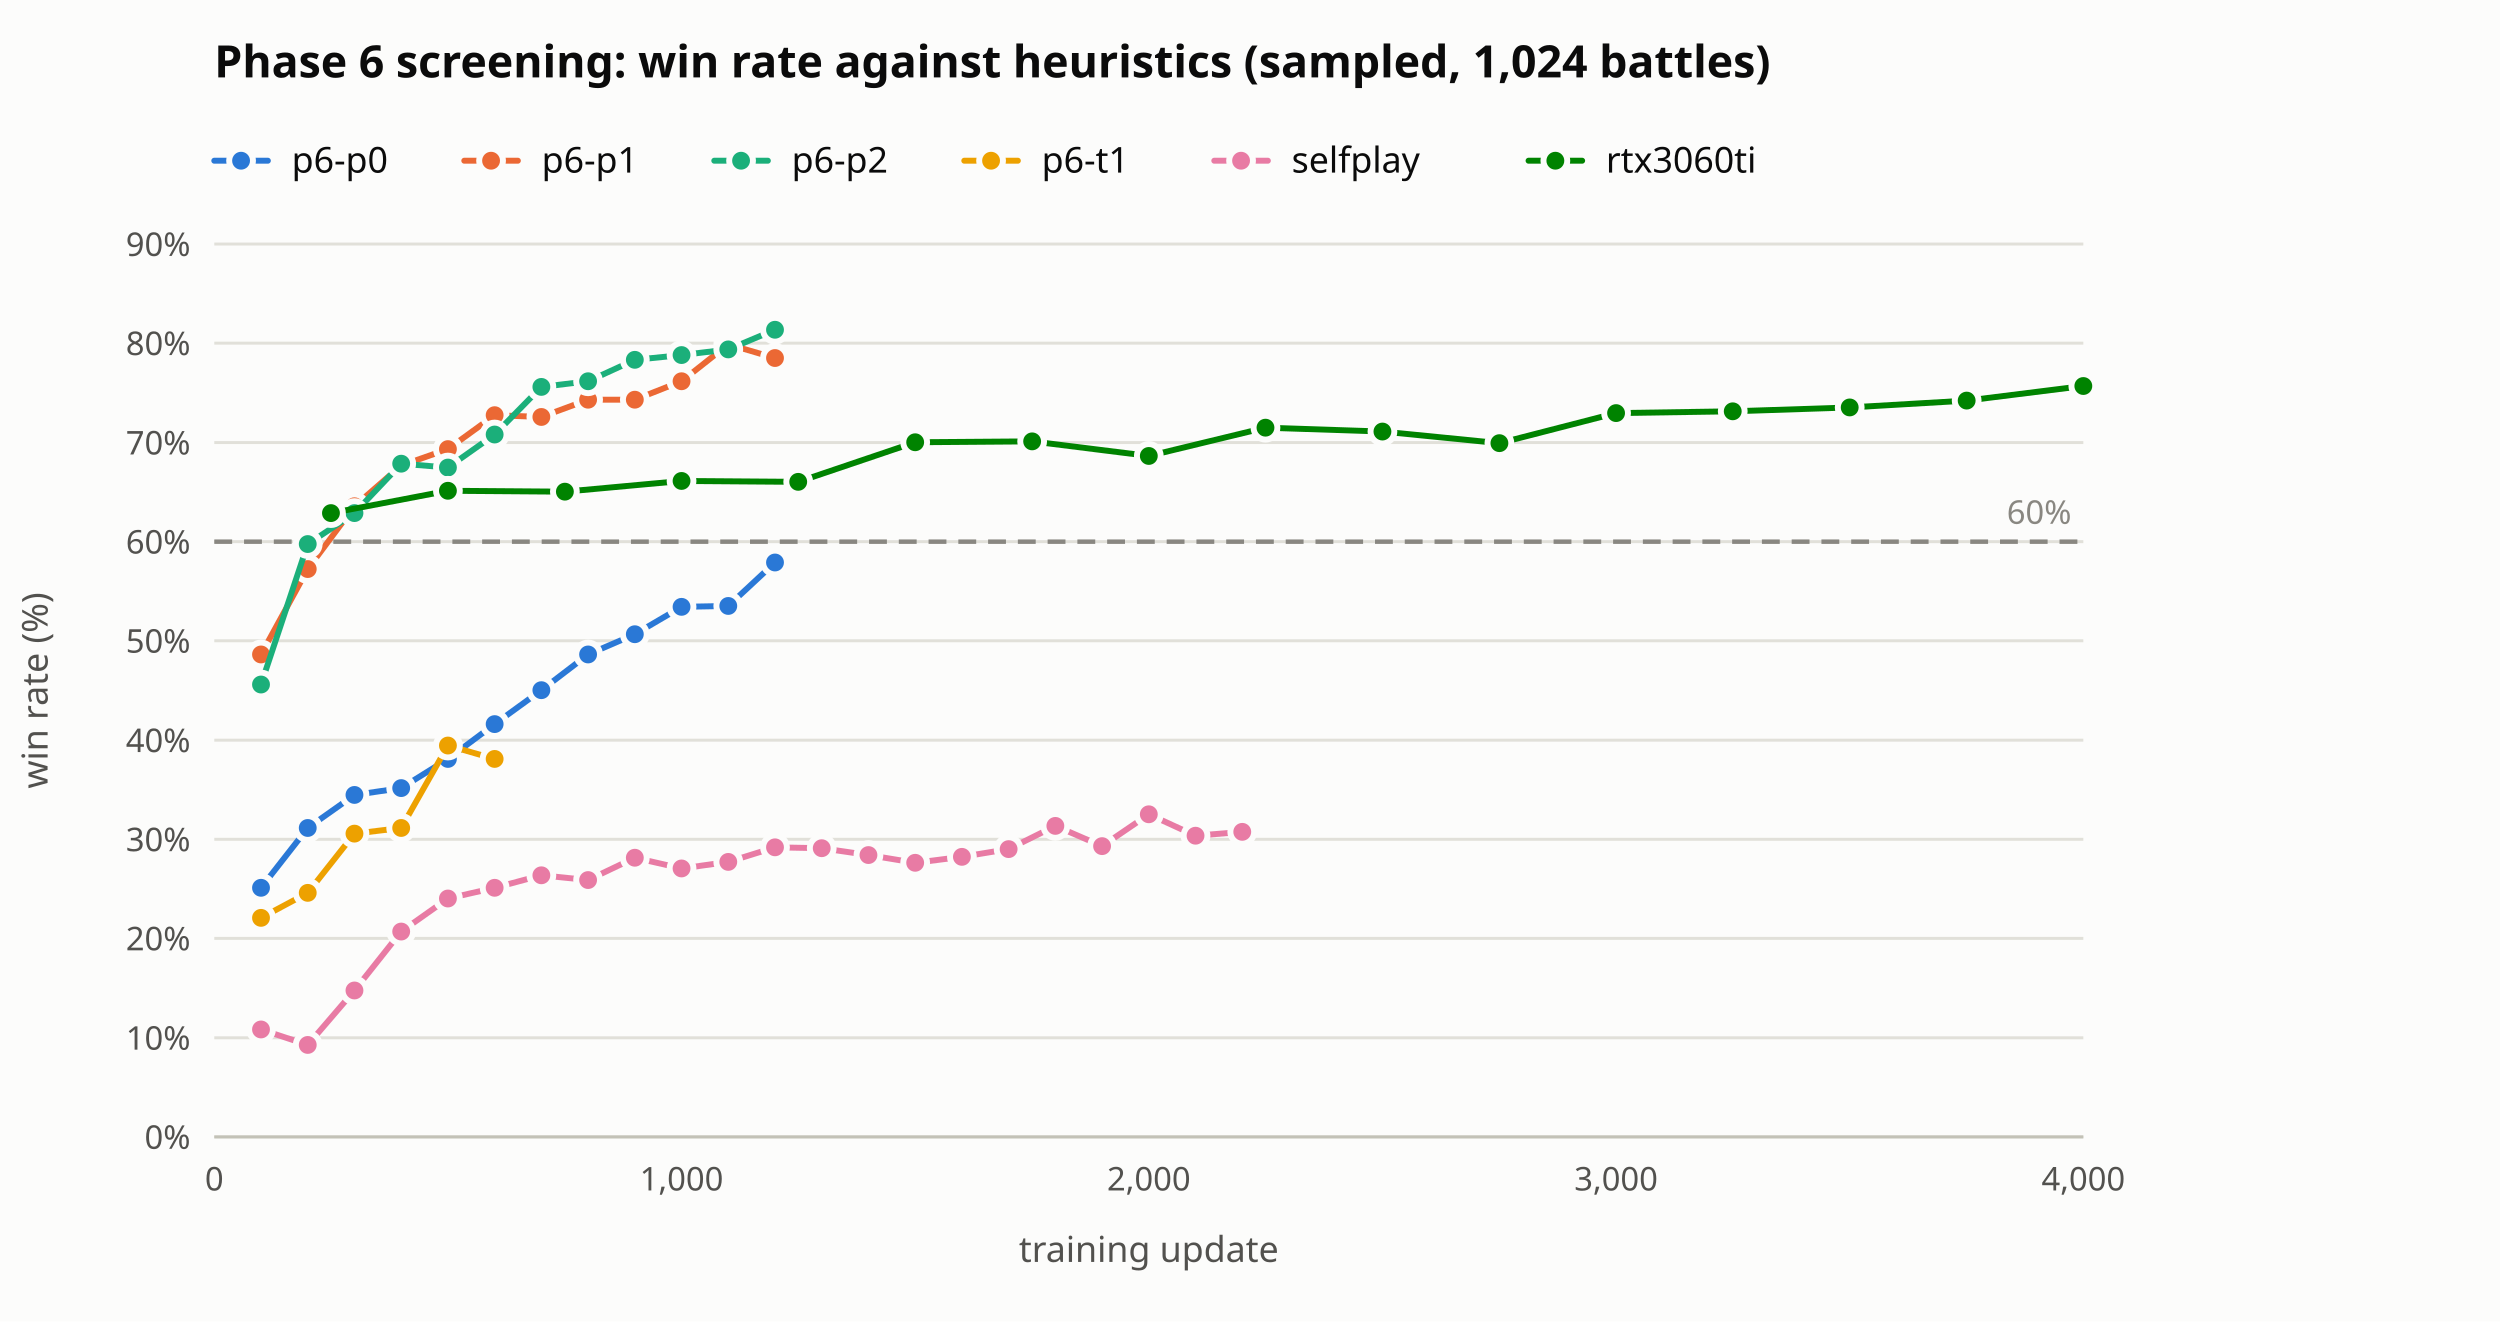
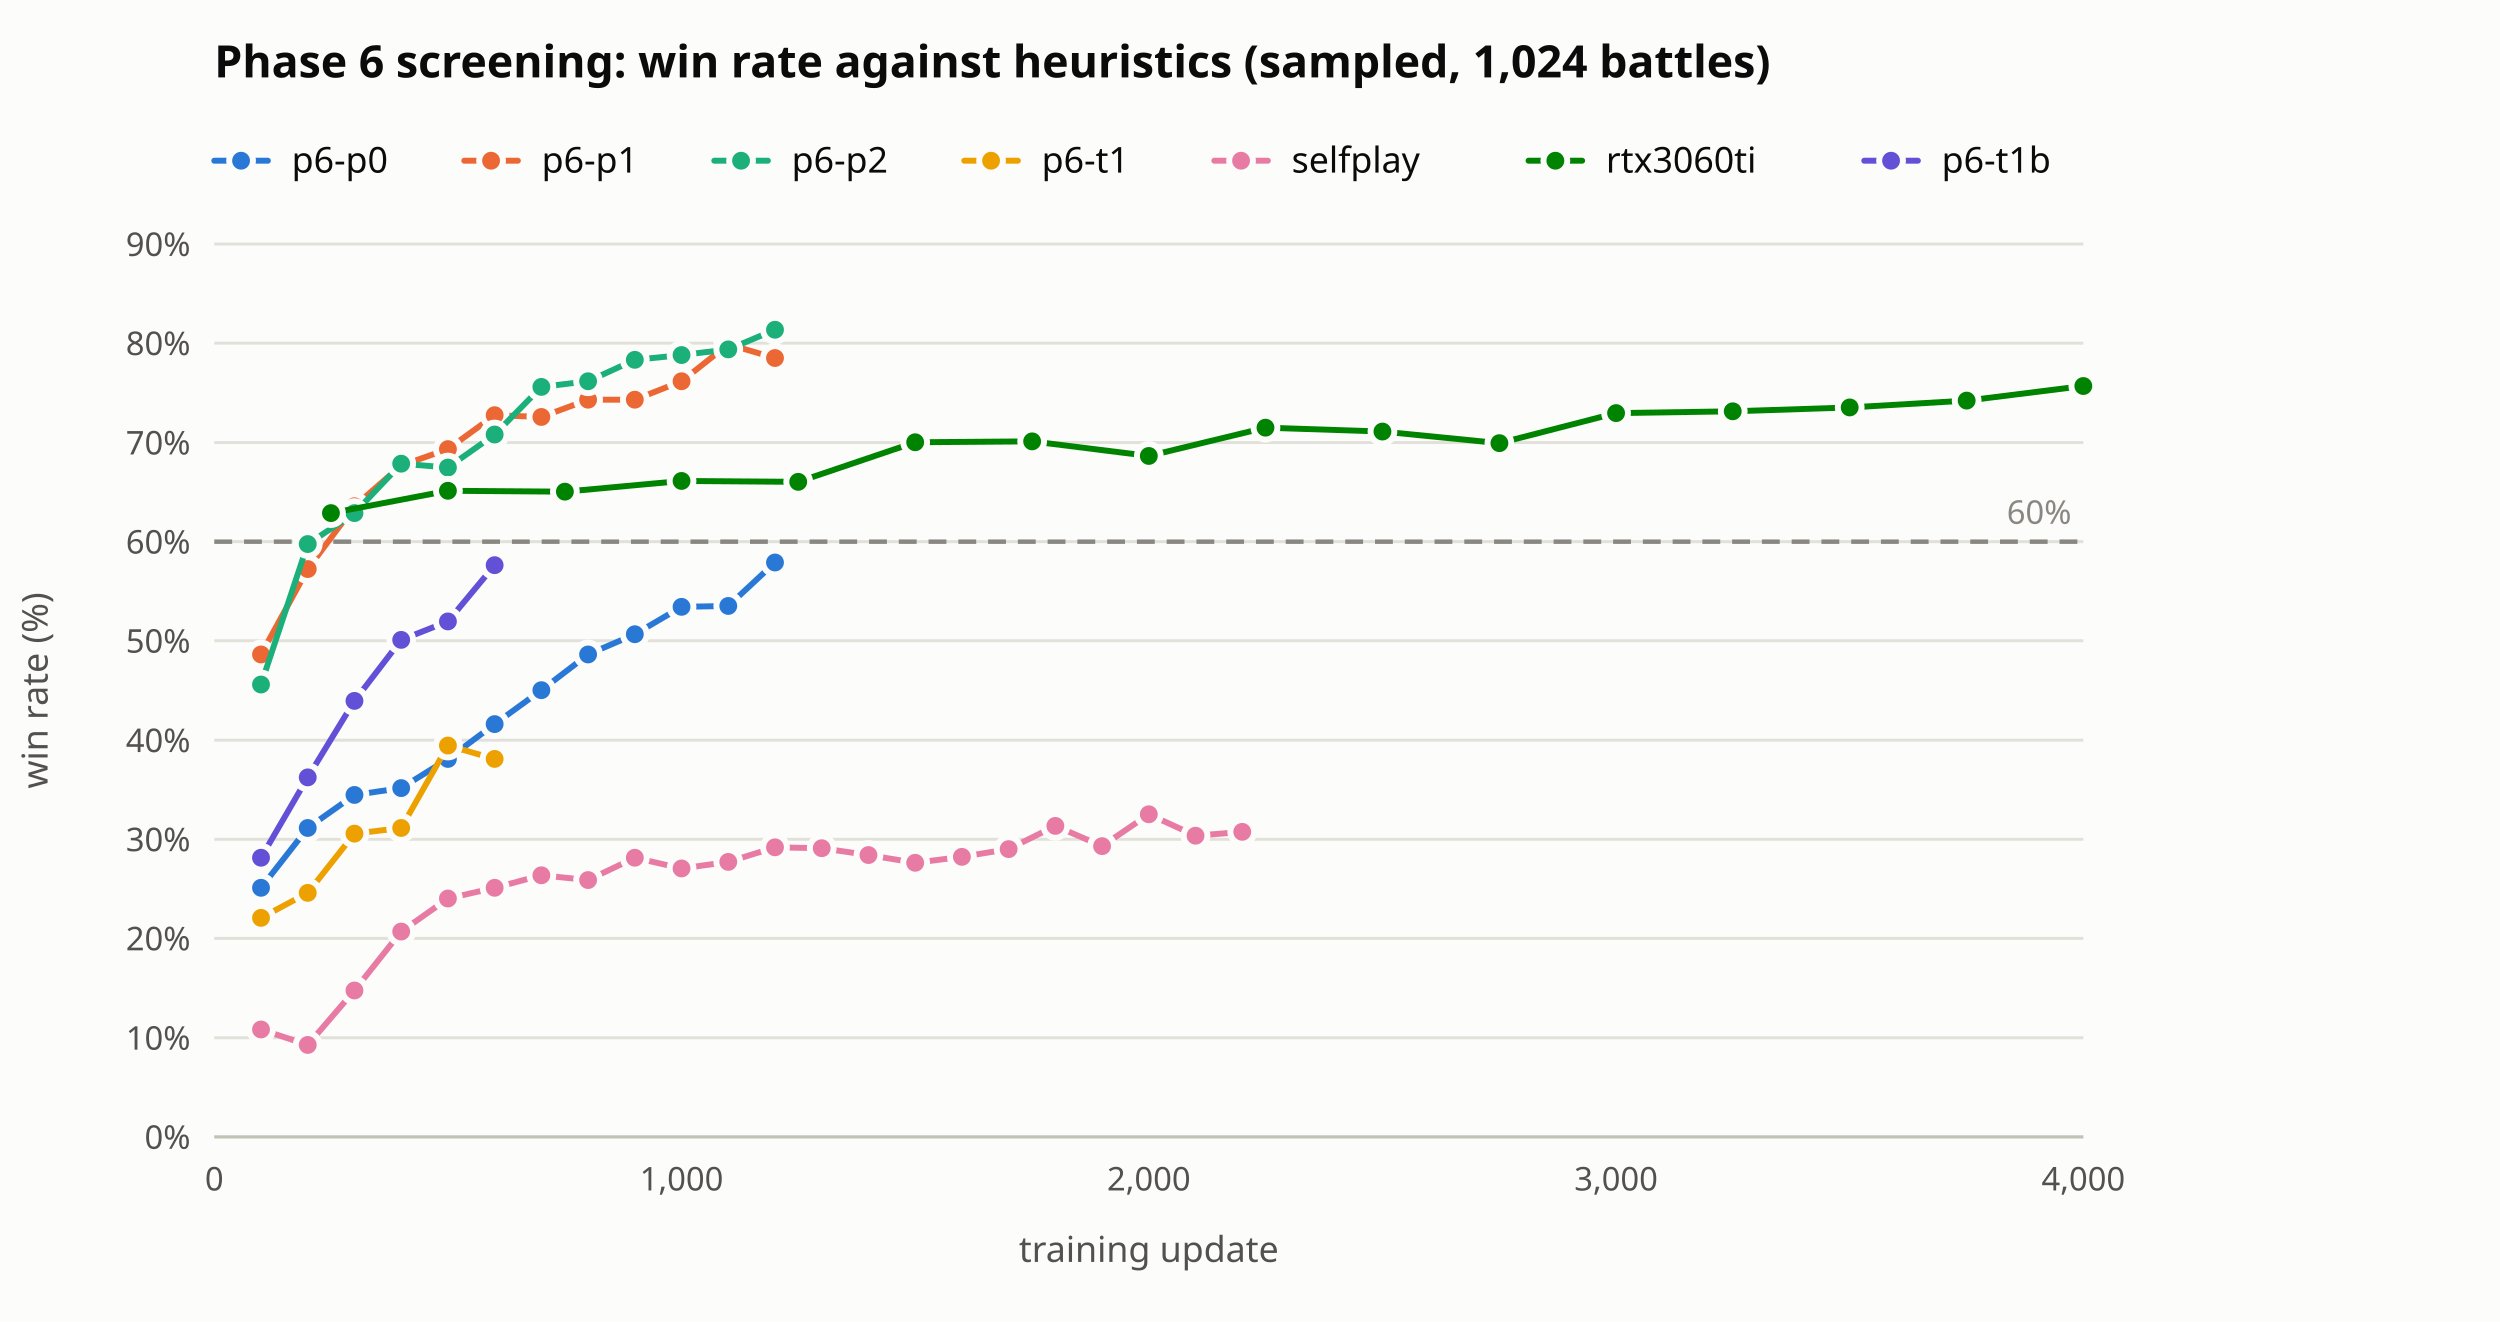
<svg xmlns="http://www.w3.org/2000/svg" width="840" height="444" viewBox="0 0 840 444" role="img">
  <style>text { font-family: system-ui, "Segoe UI", sans-serif; } .line { fill: none; stroke-width: 2; stroke-linecap: round; stroke-linejoin: round; } .train { fill: none; stroke-width: 1.25; stroke-linecap: round; stroke-linejoin: round; opacity: 0.5; } .surface { fill: #fcfcfb; } .primary { fill: #0b0b0b; } .secondary { fill: #52514e; } .muted { fill: #898781; } .grid { stroke: #e1e0d9; stroke-width: 1; } .axis { stroke: #c3c2b7; stroke-width: 1; } .ring { stroke: #fcfcfb; stroke-width: 2; } .ref { stroke: #898781; stroke-width: 1.5; stroke-dasharray: 6 4; } .k0 { stroke: #2a78d6; } .f0 { fill: #2a78d6; } .k1 { stroke: #eb6834; } .f1 { fill: #eb6834; } .k2 { stroke: #1baf7a; } .f2 { fill: #1baf7a; } .k3 { stroke: #eda100; } .f3 { fill: #eda100; } .k4 { stroke: #e87ba4; } .f4 { fill: #e87ba4; } .k5 { stroke: #008300; } .f5 { fill: #008300; } .k6 { stroke: #6250d6; } .f6 { fill: #6250d6; } .k7 { stroke: #e34948; } .f7 { fill: #e34948; } @media (prefers-color-scheme: dark) { .surface { fill: #1a1a19; } .primary { fill: #f0efec; } .secondary { fill: #c3c2b7; } .muted { fill: #898781; } .grid { stroke: #2c2c2a; stroke-width: 1; } .axis { stroke: #383835; stroke-width: 1; } .ring { stroke: #1a1a19; stroke-width: 2; } .ref { stroke: #898781; stroke-width: 1.5; stroke-dasharray: 6 4; } .k0 { stroke: #3987e5; } .f0 { fill: #3987e5; } .k1 { stroke: #d95926; } .f1 { fill: #d95926; } .k2 { stroke: #199e70; } .f2 { fill: #199e70; } .k3 { stroke: #c98500; } .f3 { fill: #c98500; } .k4 { stroke: #d55181; } .f4 { fill: #d55181; } .k5 { stroke: #0ca30c; } .f5 { fill: #0ca30c; } .k6 { stroke: #9085e9; } .f6 { fill: #9085e9; } .k7 { stroke: #e66767; } .f7 { fill: #e66767; } }</style>
  <rect width="840" height="444" class="surface" />
  <text x="72" y="26" font-size="15" font-weight="600" class="primary">Phase 6 screening: win rate against heuristics (sampled, 1,024 battles)</text>
  <line x1="72" y1="54" x2="90" y2="54" class="line k0" />
  <circle cx="81" cy="54" r="4" class="f0 ring" />
  <text x="98" y="58" font-size="12" class="primary">p6-p0</text>
  <line x1="156.0" y1="54" x2="174.0" y2="54" class="line k1" />
  <circle cx="165.0" cy="54" r="4" class="f1 ring" />
  <text x="182.0" y="58" font-size="12" class="primary">p6-p1</text>
  <line x1="240.0" y1="54" x2="258.0" y2="54" class="line k2" />
  <circle cx="249.0" cy="54" r="4" class="f2 ring" />
  <text x="266.0" y="58" font-size="12" class="primary">p6-p2</text>
  <line x1="324.0" y1="54" x2="342.0" y2="54" class="line k3" />
  <circle cx="333.0" cy="54" r="4" class="f3 ring" />
  <text x="350.0" y="58" font-size="12" class="primary">p6-t1</text>
  <line x1="408.0" y1="54" x2="426.0" y2="54" class="line k4" />
  <circle cx="417.0" cy="54" r="4" class="f4 ring" />
  <text x="434.0" y="58" font-size="12" class="primary">selfplay</text>
  <line x1="513.6" y1="54" x2="531.6" y2="54" class="line k5" />
  <circle cx="522.6" cy="54" r="4" class="f5 ring" />
  <text x="539.6" y="58" font-size="12" class="primary">rtx3060ti</text>
+   <line x1="626.4" y1="54" x2="644.4" y2="54" class="line k6" />
+   <circle cx="635.4" cy="54" r="4" class="f6 ring" />
+   <text x="652.4" y="58" font-size="12" class="primary">p6-t1b</text>
  <line x1="72" y1="382.0" x2="700" y2="382.0" class="grid" />
  <text x="64" y="386.0" font-size="11" text-anchor="end" class="secondary">0%</text>
  <line x1="72" y1="348.7" x2="700" y2="348.7" class="grid" />
  <text x="64" y="352.7" font-size="11" text-anchor="end" class="secondary">10%</text>
  <line x1="72" y1="315.3" x2="700" y2="315.3" class="grid" />
  <text x="64" y="319.3" font-size="11" text-anchor="end" class="secondary">20%</text>
  <line x1="72" y1="282.0" x2="700" y2="282.0" class="grid" />
  <text x="64" y="286.0" font-size="11" text-anchor="end" class="secondary">30%</text>
  <line x1="72" y1="248.7" x2="700" y2="248.7" class="grid" />
  <text x="64" y="252.7" font-size="11" text-anchor="end" class="secondary">40%</text>
  <line x1="72" y1="215.3" x2="700" y2="215.3" class="grid" />
  <text x="64" y="219.3" font-size="11" text-anchor="end" class="secondary">50%</text>
  <line x1="72" y1="182.0" x2="700" y2="182.0" class="grid" />
  <text x="64" y="186.0" font-size="11" text-anchor="end" class="secondary">60%</text>
  <line x1="72" y1="148.7" x2="700" y2="148.7" class="grid" />
  <text x="64" y="152.7" font-size="11" text-anchor="end" class="secondary">70%</text>
  <line x1="72" y1="115.3" x2="700" y2="115.3" class="grid" />
  <text x="64" y="119.3" font-size="11" text-anchor="end" class="secondary">80%</text>
  <line x1="72" y1="82.0" x2="700" y2="82.0" class="grid" />
  <text x="64" y="86.0" font-size="11" text-anchor="end" class="secondary">90%</text>
  <line x1="72" y1="182.0" x2="700" y2="182.0" class="ref" />
  <text x="696" y="176.0" font-size="11" text-anchor="end" class="muted">60%</text>
  <text x="72.0" y="400" font-size="11" text-anchor="middle" class="secondary">0</text>
  <text x="229.0" y="400" font-size="11" text-anchor="middle" class="secondary">1,000</text>
  <text x="386.0" y="400" font-size="11" text-anchor="middle" class="secondary">2,000</text>
  <text x="543.0" y="400" font-size="11" text-anchor="middle" class="secondary">3,000</text>
  <text x="700.0" y="400" font-size="11" text-anchor="middle" class="secondary">4,000</text>
  <line x1="72" y1="382" x2="700" y2="382" class="axis" />
  <text x="386.0" y="424" font-size="12" text-anchor="middle" class="secondary">training update</text>
  <text transform="translate(16 232.0) rotate(-90)" font-size="12" text-anchor="middle" class="secondary">win rate (%)</text>
  <polyline points="87.7,298.3 103.4,278.2 119.1,267.1 134.8,264.8 150.5,255.0 166.2,243.3 181.9,231.9 197.6,219.9 213.3,213.1 229.0,203.9 244.7,203.6 260.4,189.0" class="line k0" />
  <circle cx="87.7" cy="298.3" r="4" class="f0 ring" />
  <circle cx="103.4" cy="278.2" r="4" class="f0 ring" />
  <circle cx="119.1" cy="267.1" r="4" class="f0 ring" />
  <circle cx="134.8" cy="264.8" r="4" class="f0 ring" />
  <circle cx="150.5" cy="255.0" r="4" class="f0 ring" />
  <circle cx="166.2" cy="243.3" r="4" class="f0 ring" />
  <circle cx="181.9" cy="231.9" r="4" class="f0 ring" />
  <circle cx="197.6" cy="219.9" r="4" class="f0 ring" />
  <circle cx="213.3" cy="213.1" r="4" class="f0 ring" />
  <circle cx="229.0" cy="203.9" r="4" class="f0 ring" />
  <circle cx="244.7" cy="203.6" r="4" class="f0 ring" />
  <circle cx="260.4" cy="189.0" r="4" class="f0 ring" />
  <polyline points="87.7,219.9 103.4,191.2 119.1,170.1 134.8,156.4 150.5,150.9 166.2,139.5 181.9,140.1 197.6,134.3 213.3,134.3 229.0,128.1 244.7,115.7 260.4,120.3" class="line k1" />
  <circle cx="87.7" cy="219.9" r="4" class="f1 ring" />
  <circle cx="103.4" cy="191.2" r="4" class="f1 ring" />
  <circle cx="119.1" cy="170.1" r="4" class="f1 ring" />
  <circle cx="134.8" cy="156.4" r="4" class="f1 ring" />
  <circle cx="150.5" cy="150.9" r="4" class="f1 ring" />
  <circle cx="166.2" cy="139.5" r="4" class="f1 ring" />
  <circle cx="181.9" cy="140.1" r="4" class="f1 ring" />
  <circle cx="197.6" cy="134.3" r="4" class="f1 ring" />
  <circle cx="213.3" cy="134.3" r="4" class="f1 ring" />
  <circle cx="229.0" cy="128.1" r="4" class="f1 ring" />
  <circle cx="244.7" cy="115.7" r="4" class="f1 ring" />
  <circle cx="260.4" cy="120.3" r="4" class="f1 ring" />
  <polyline points="87.7,230.0 103.4,182.8 119.1,172.4 134.8,155.8 150.5,157.1 166.2,146.0 181.9,130.0 197.6,128.1 213.3,120.9 229.0,119.3 244.7,117.4 260.4,110.8" class="line k2" />
  <circle cx="87.7" cy="230.0" r="4" class="f2 ring" />
  <circle cx="103.4" cy="182.8" r="4" class="f2 ring" />
  <circle cx="119.1" cy="172.4" r="4" class="f2 ring" />
  <circle cx="134.8" cy="155.8" r="4" class="f2 ring" />
  <circle cx="150.5" cy="157.1" r="4" class="f2 ring" />
  <circle cx="166.2" cy="146.0" r="4" class="f2 ring" />
  <circle cx="181.9" cy="130.0" r="4" class="f2 ring" />
  <circle cx="197.6" cy="128.1" r="4" class="f2 ring" />
  <circle cx="213.3" cy="120.9" r="4" class="f2 ring" />
  <circle cx="229.0" cy="119.3" r="4" class="f2 ring" />
  <circle cx="244.7" cy="117.4" r="4" class="f2 ring" />
  <circle cx="260.4" cy="110.8" r="4" class="f2 ring" />
  <polyline points="87.7,308.4 103.4,300.0 119.1,280.1 134.8,278.2 150.5,250.5 166.2,255.0" class="line k3" />
  <circle cx="87.7" cy="308.4" r="4" class="f3 ring" />
  <circle cx="103.4" cy="300.0" r="4" class="f3 ring" />
  <circle cx="119.1" cy="280.1" r="4" class="f3 ring" />
  <circle cx="134.8" cy="278.2" r="4" class="f3 ring" />
  <circle cx="150.5" cy="250.5" r="4" class="f3 ring" />
  <circle cx="166.2" cy="255.0" r="4" class="f3 ring" />
  <polyline points="87.7,345.9 103.4,351.1 119.1,332.8 134.8,313.0 150.5,301.9 166.2,298.3 181.9,294.1 197.6,295.7 213.3,288.2 229.0,291.8 244.7,289.6 260.4,284.7 276.1,285.0 291.8,287.3 307.5,289.9 323.2,287.9 338.9,285.3 354.6,277.5 370.3,284.3 386.0,273.6 401.7,280.8 417.4,279.5" class="line k4" />
  <circle cx="87.7" cy="345.9" r="4" class="f4 ring" />
  <circle cx="103.4" cy="351.1" r="4" class="f4 ring" />
  <circle cx="119.1" cy="332.8" r="4" class="f4 ring" />
  <circle cx="134.8" cy="313.0" r="4" class="f4 ring" />
  <circle cx="150.5" cy="301.9" r="4" class="f4 ring" />
  <circle cx="166.2" cy="298.3" r="4" class="f4 ring" />
  <circle cx="181.9" cy="294.1" r="4" class="f4 ring" />
  <circle cx="197.6" cy="295.7" r="4" class="f4 ring" />
  <circle cx="213.3" cy="288.2" r="4" class="f4 ring" />
  <circle cx="229.0" cy="291.8" r="4" class="f4 ring" />
  <circle cx="244.7" cy="289.6" r="4" class="f4 ring" />
  <circle cx="260.4" cy="284.7" r="4" class="f4 ring" />
  <circle cx="276.1" cy="285.0" r="4" class="f4 ring" />
  <circle cx="291.8" cy="287.3" r="4" class="f4 ring" />
  <circle cx="307.5" cy="289.9" r="4" class="f4 ring" />
  <circle cx="323.2" cy="287.9" r="4" class="f4 ring" />
  <circle cx="338.9" cy="285.3" r="4" class="f4 ring" />
  <circle cx="354.6" cy="277.5" r="4" class="f4 ring" />
  <circle cx="370.3" cy="284.3" r="4" class="f4 ring" />
  <circle cx="386.0" cy="273.6" r="4" class="f4 ring" />
  <circle cx="401.7" cy="280.8" r="4" class="f4 ring" />
  <circle cx="417.4" cy="279.5" r="4" class="f4 ring" />
  <polyline points="111.2,172.4 150.5,164.9 189.8,165.2 229.0,161.6 268.2,161.9 307.5,148.6 346.8,148.3 386.0,153.2 425.2,143.7 464.5,145.0 503.8,148.9 543.0,138.8 582.2,138.2 621.5,136.9 660.8,134.6 700.0,129.7" class="line k5" />
  <circle cx="111.2" cy="172.4" r="4" class="f5 ring" />
  <circle cx="150.5" cy="164.9" r="4" class="f5 ring" />
  <circle cx="189.8" cy="165.2" r="4" class="f5 ring" />
  <circle cx="229.0" cy="161.6" r="4" class="f5 ring" />
  <circle cx="268.2" cy="161.9" r="4" class="f5 ring" />
  <circle cx="307.5" cy="148.6" r="4" class="f5 ring" />
  <circle cx="346.8" cy="148.3" r="4" class="f5 ring" />
  <circle cx="386.0" cy="153.2" r="4" class="f5 ring" />
  <circle cx="425.2" cy="143.7" r="4" class="f5 ring" />
  <circle cx="464.5" cy="145.0" r="4" class="f5 ring" />
  <circle cx="503.8" cy="148.9" r="4" class="f5 ring" />
  <circle cx="543.0" cy="138.8" r="4" class="f5 ring" />
  <circle cx="582.2" cy="138.2" r="4" class="f5 ring" />
  <circle cx="621.5" cy="136.9" r="4" class="f5 ring" />
  <circle cx="660.8" cy="134.6" r="4" class="f5 ring" />
  <circle cx="700.0" cy="129.7" r="4" class="f5 ring" />
+   <polyline points="87.7,288.2 103.4,261.2 119.1,235.5 134.8,215.0 150.5,208.8 166.2,189.9" class="line k6" />
+   <circle cx="87.7" cy="288.2" r="4" class="f6 ring" />
+   <circle cx="103.4" cy="261.2" r="4" class="f6 ring" />
+   <circle cx="119.1" cy="235.5" r="4" class="f6 ring" />
+   <circle cx="134.8" cy="215.0" r="4" class="f6 ring" />
+   <circle cx="150.5" cy="208.8" r="4" class="f6 ring" />
+   <circle cx="166.2" cy="189.9" r="4" class="f6 ring" />
</svg>
